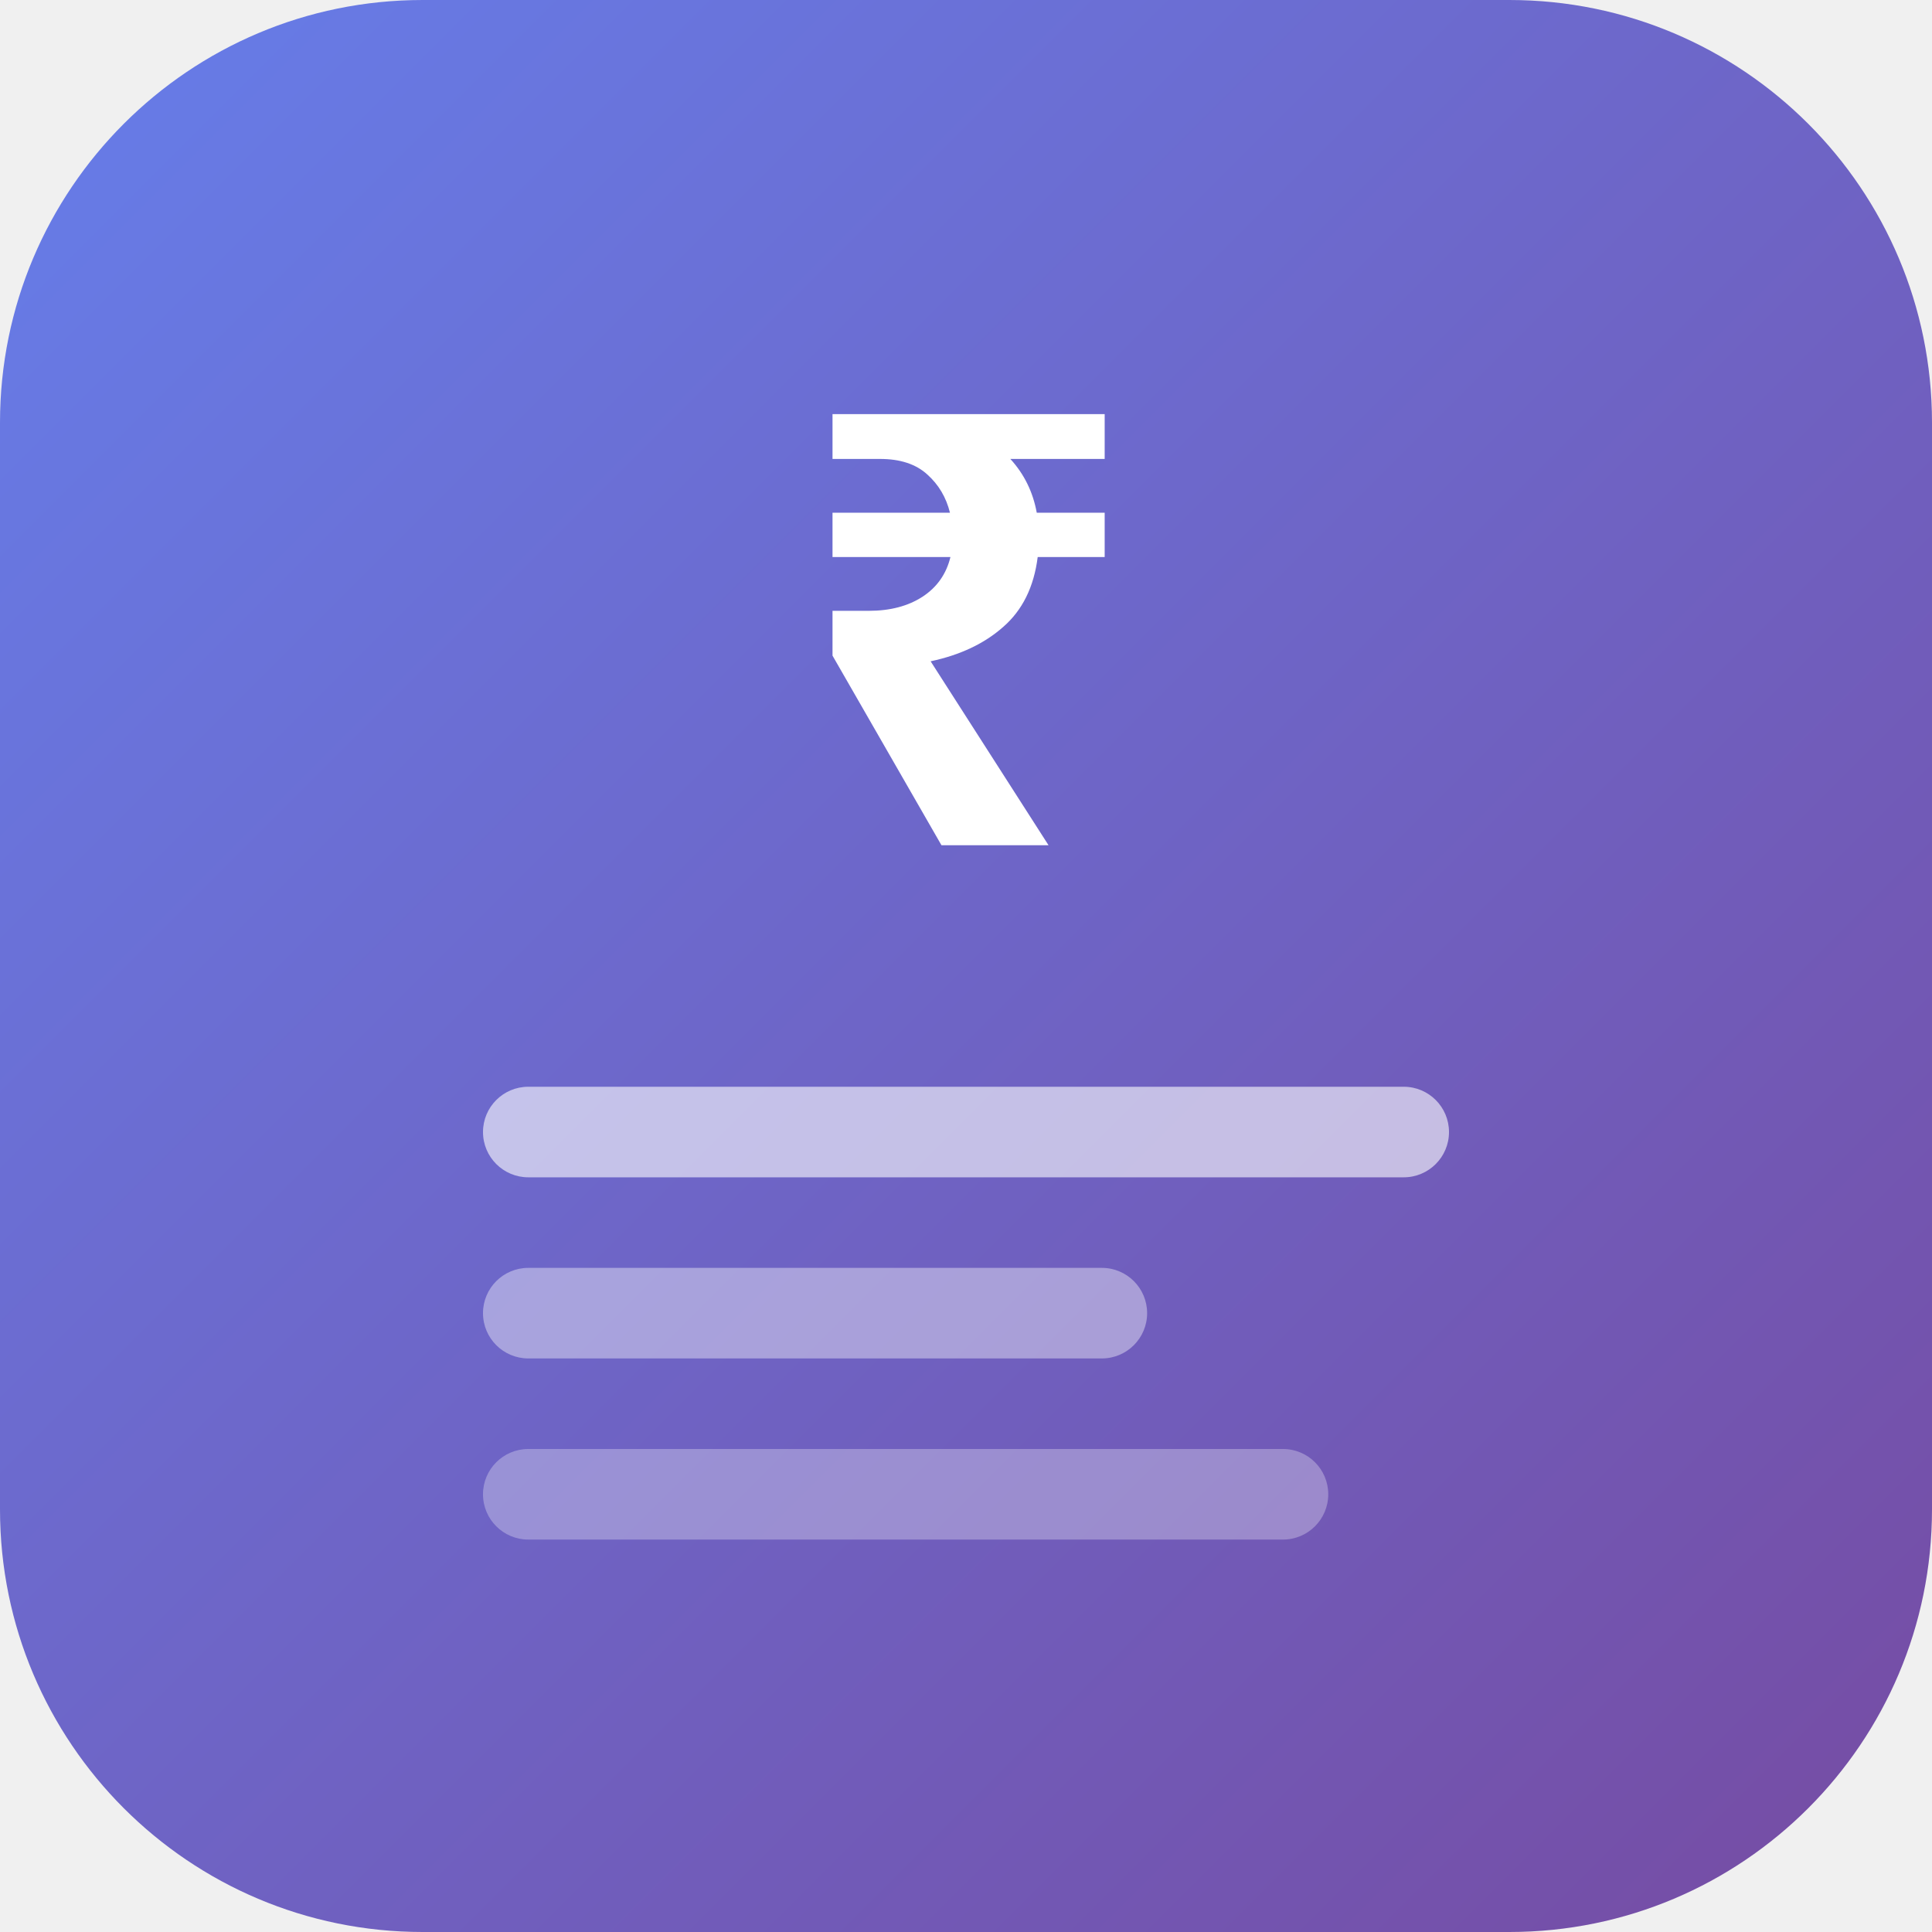
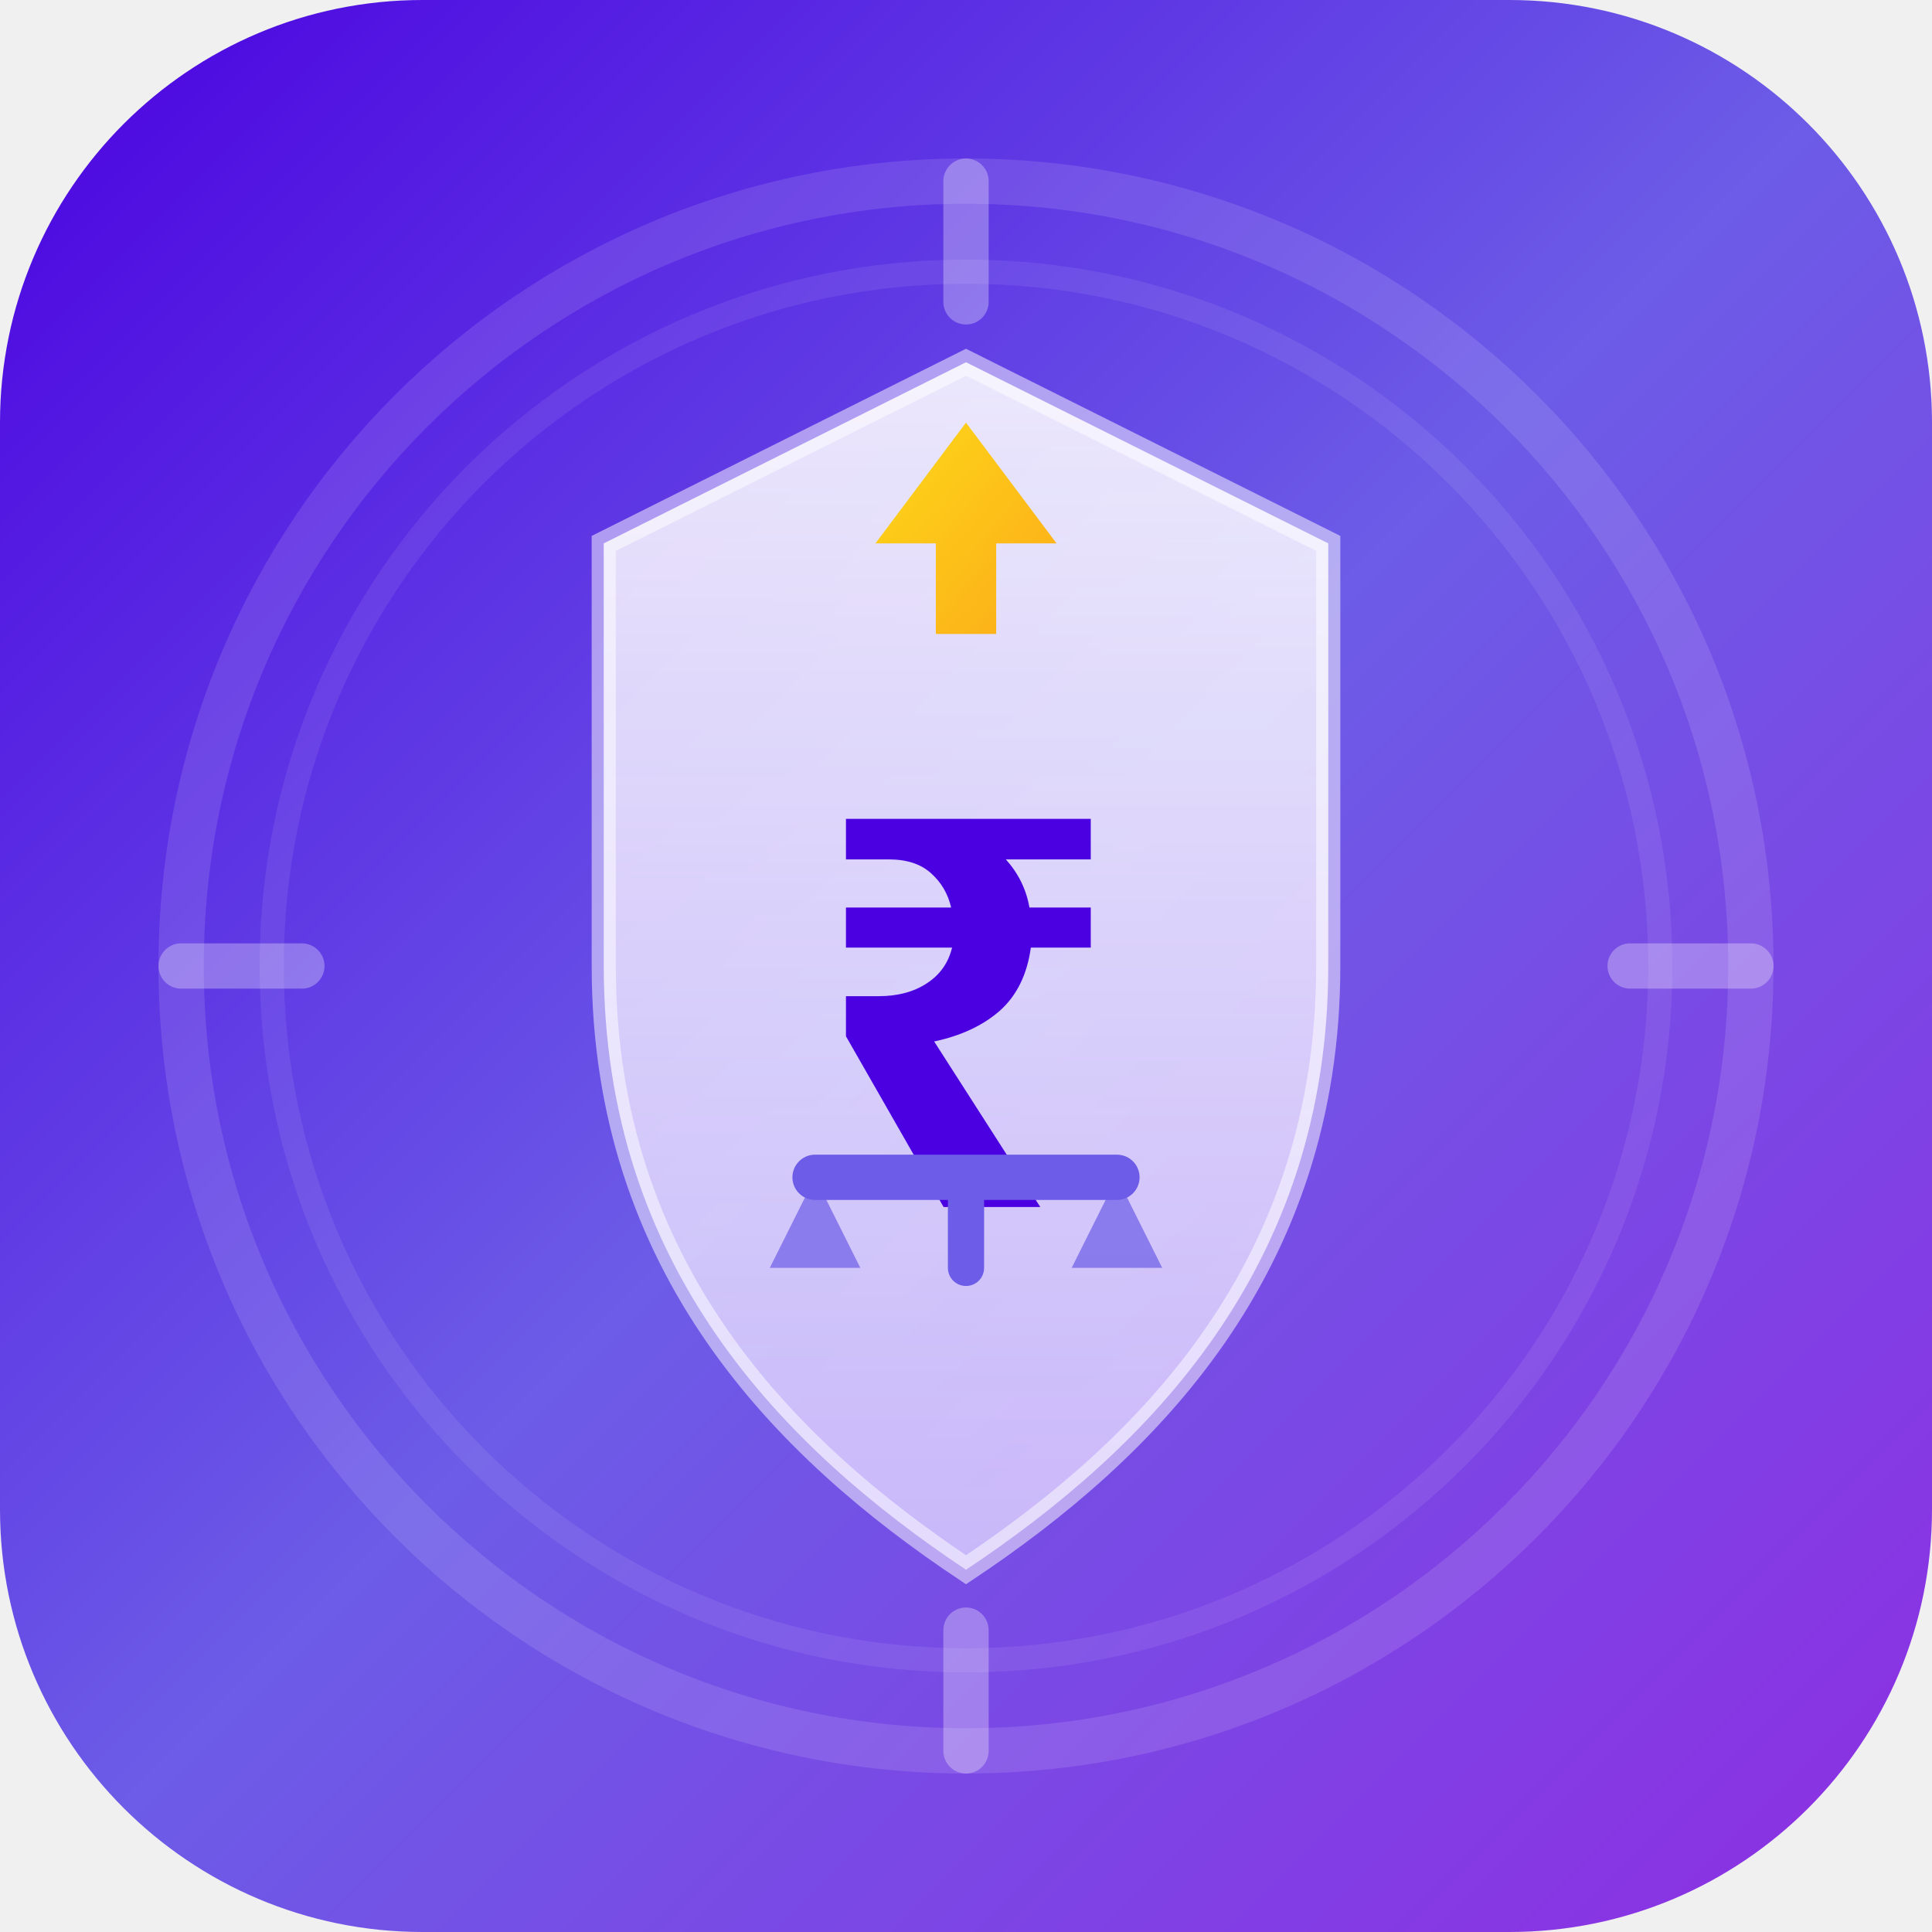
<svg xmlns="http://www.w3.org/2000/svg" viewBox="0 0 64 64">
  <defs>
    <linearGradient id="bg" x1="0%" y1="0%" x2="100%" y2="100%">
-       <stop offset="0%" style="stop-color:#667eea" />
-       <stop offset="100%" style="stop-color:#764ba2" />
+       <stop offset="0%" style="stop-color:#4A00E0" />
+       <stop offset="50%" style="stop-color:#6C5CE7" />
+       <stop offset="100%" style="stop-color:#8E2DE2" />
+     </linearGradient>
+     <linearGradient id="shield" x1="50%" y1="0%" x2="50%" y2="100%">
+       <stop offset="0%" style="stop-color:#ffffff;stop-opacity:0.95" />
+       <stop offset="100%" style="stop-color:#e0d4ff;stop-opacity:0.85" />
+     </linearGradient>
+     <linearGradient id="gold" x1="0%" y1="0%" x2="100%" y2="100%">
+       <stop offset="0%" style="stop-color:#FFD700" />
+       <stop offset="100%" style="stop-color:#FFA500" />
    </linearGradient>
  </defs>
  <rect width="64" height="64" rx="14" fill="url(#bg)" />
-   <text x="32" y="28" text-anchor="middle" font-family="Arial,sans-serif" font-weight="bold" font-size="20" fill="#fff">₹</text>
-   <rect x="16" y="36" width="32" height="3" rx="1.5" fill="rgba(255,255,255,0.6)" />
-   <rect x="16" y="42" width="22" height="3" rx="1.5" fill="rgba(255,255,255,0.4)" />
-   <rect x="16" y="48" width="28" height="3" rx="1.5" fill="rgba(255,255,255,0.3)" />
+   <circle cx="32" cy="32" r="26" fill="none" stroke="rgba(255,255,255,0.12)" stroke-width="1.5" />
+   <circle cx="32" cy="32" r="23" fill="none" stroke="rgba(255,255,255,0.08)" stroke-width="0.8" />
+   <line x1="32" y1="6" x2="32" y2="10" stroke="rgba(255,255,255,0.3)" stroke-width="1.5" stroke-linecap="round" />
+   <line x1="32" y1="54" x2="32" y2="58" stroke="rgba(255,255,255,0.3)" stroke-width="1.5" stroke-linecap="round" />
+   <line x1="6" y1="32" x2="10" y2="32" stroke="rgba(255,255,255,0.3)" stroke-width="1.5" stroke-linecap="round" />
+   <line x1="54" y1="32" x2="58" y2="32" stroke="rgba(255,255,255,0.3)" stroke-width="1.5" stroke-linecap="round" />
+   <path d="M32 12 L44 18 L44 32 C44 42 38 48 32 52 C26 48 20 42 20 32 L20 18 Z" fill="url(#shield)" opacity="0.92" />
+   <path d="M32 12 L44 18 L44 32 C44 42 38 48 32 52 C26 48 20 42 20 32 L20 18 Z" fill="none" stroke="rgba(255,255,255,0.5)" stroke-width="0.8" />
+   <text x="32" y="33" text-anchor="middle" dominant-baseline="central" font-family="Arial,Helvetica,sans-serif" font-weight="800" font-size="18" fill="#4A00E0">₹</text>
+   <line x1="27" y1="39" x2="37" y2="39" stroke="#6C5CE7" stroke-width="1.5" stroke-linecap="round" />
+   <line x1="32" y1="39" x2="32" y2="42" stroke="#6C5CE7" stroke-width="1.2" stroke-linecap="round" />
+   <path d="M27 39 L25.5 42 L28.5 42 Z" fill="#6C5CE7" opacity="0.7" />
+   <path d="M37 39 L35.5 42 L38.5 42 Z" fill="#6C5CE7" opacity="0.7" />
+   <path d="M32 14 L35 18 L33 18 L33 21 L31 21 L31 18 L29 18 Z" fill="url(#gold)" opacity="0.9" />
</svg>
